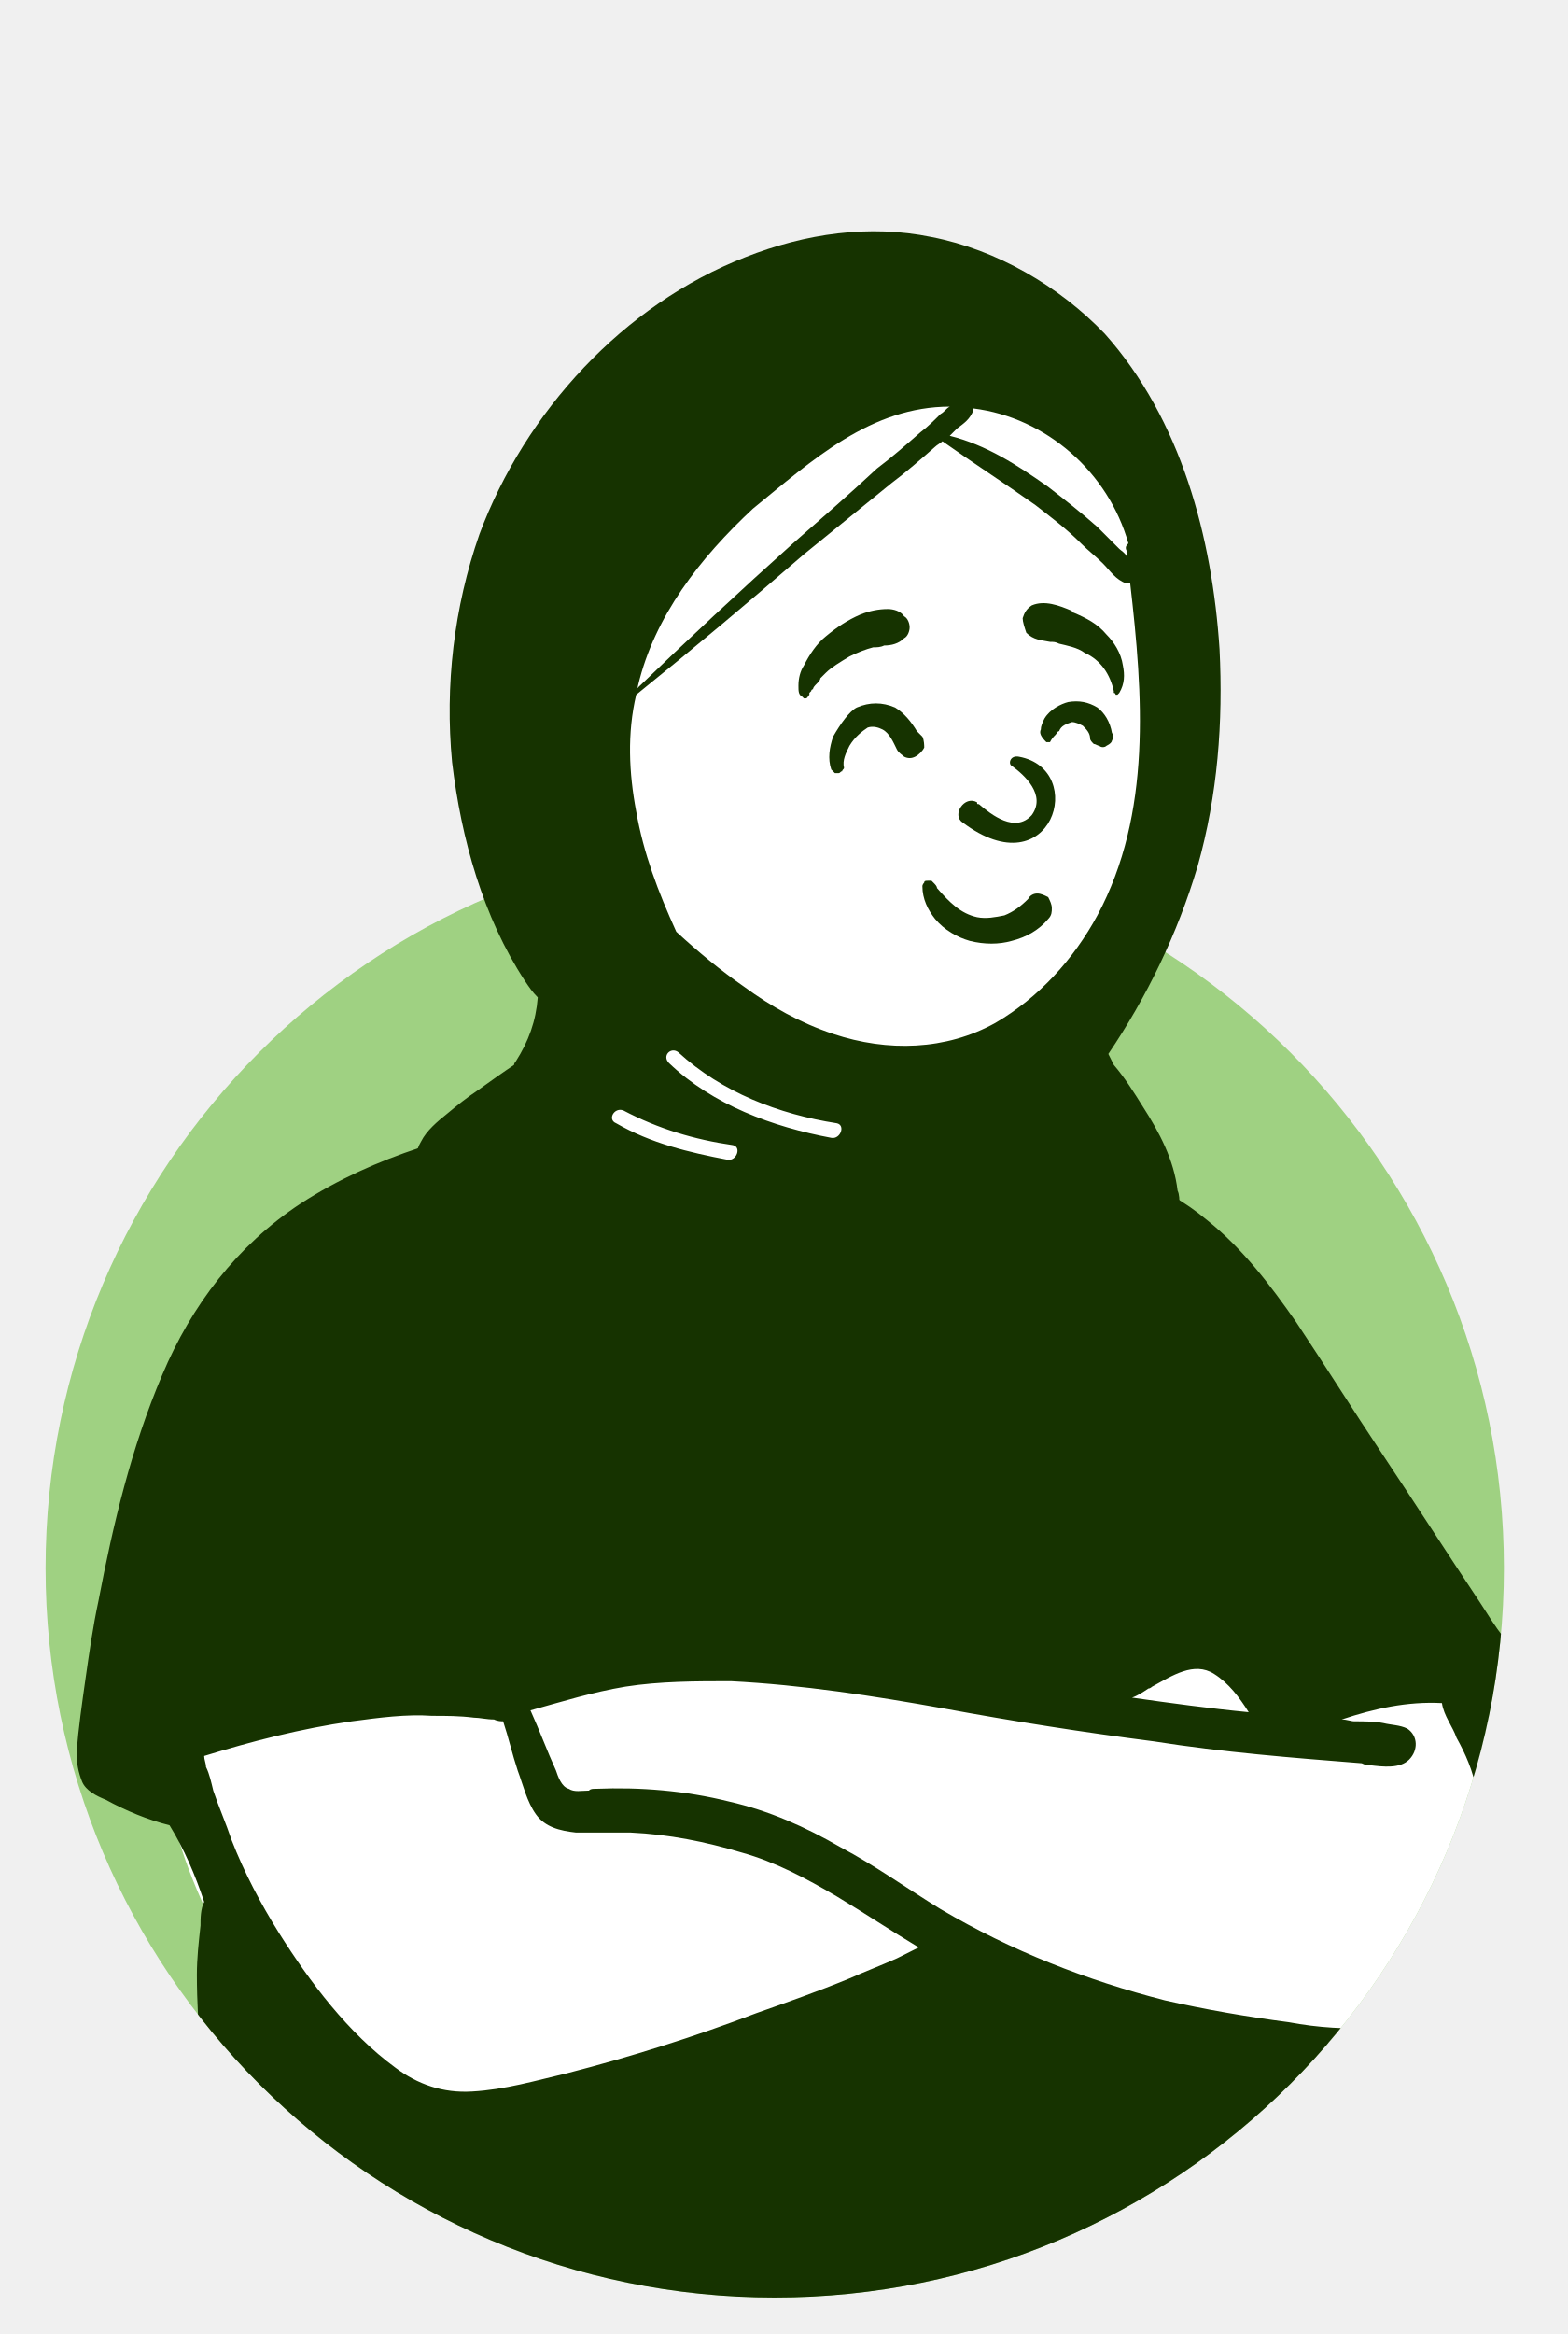
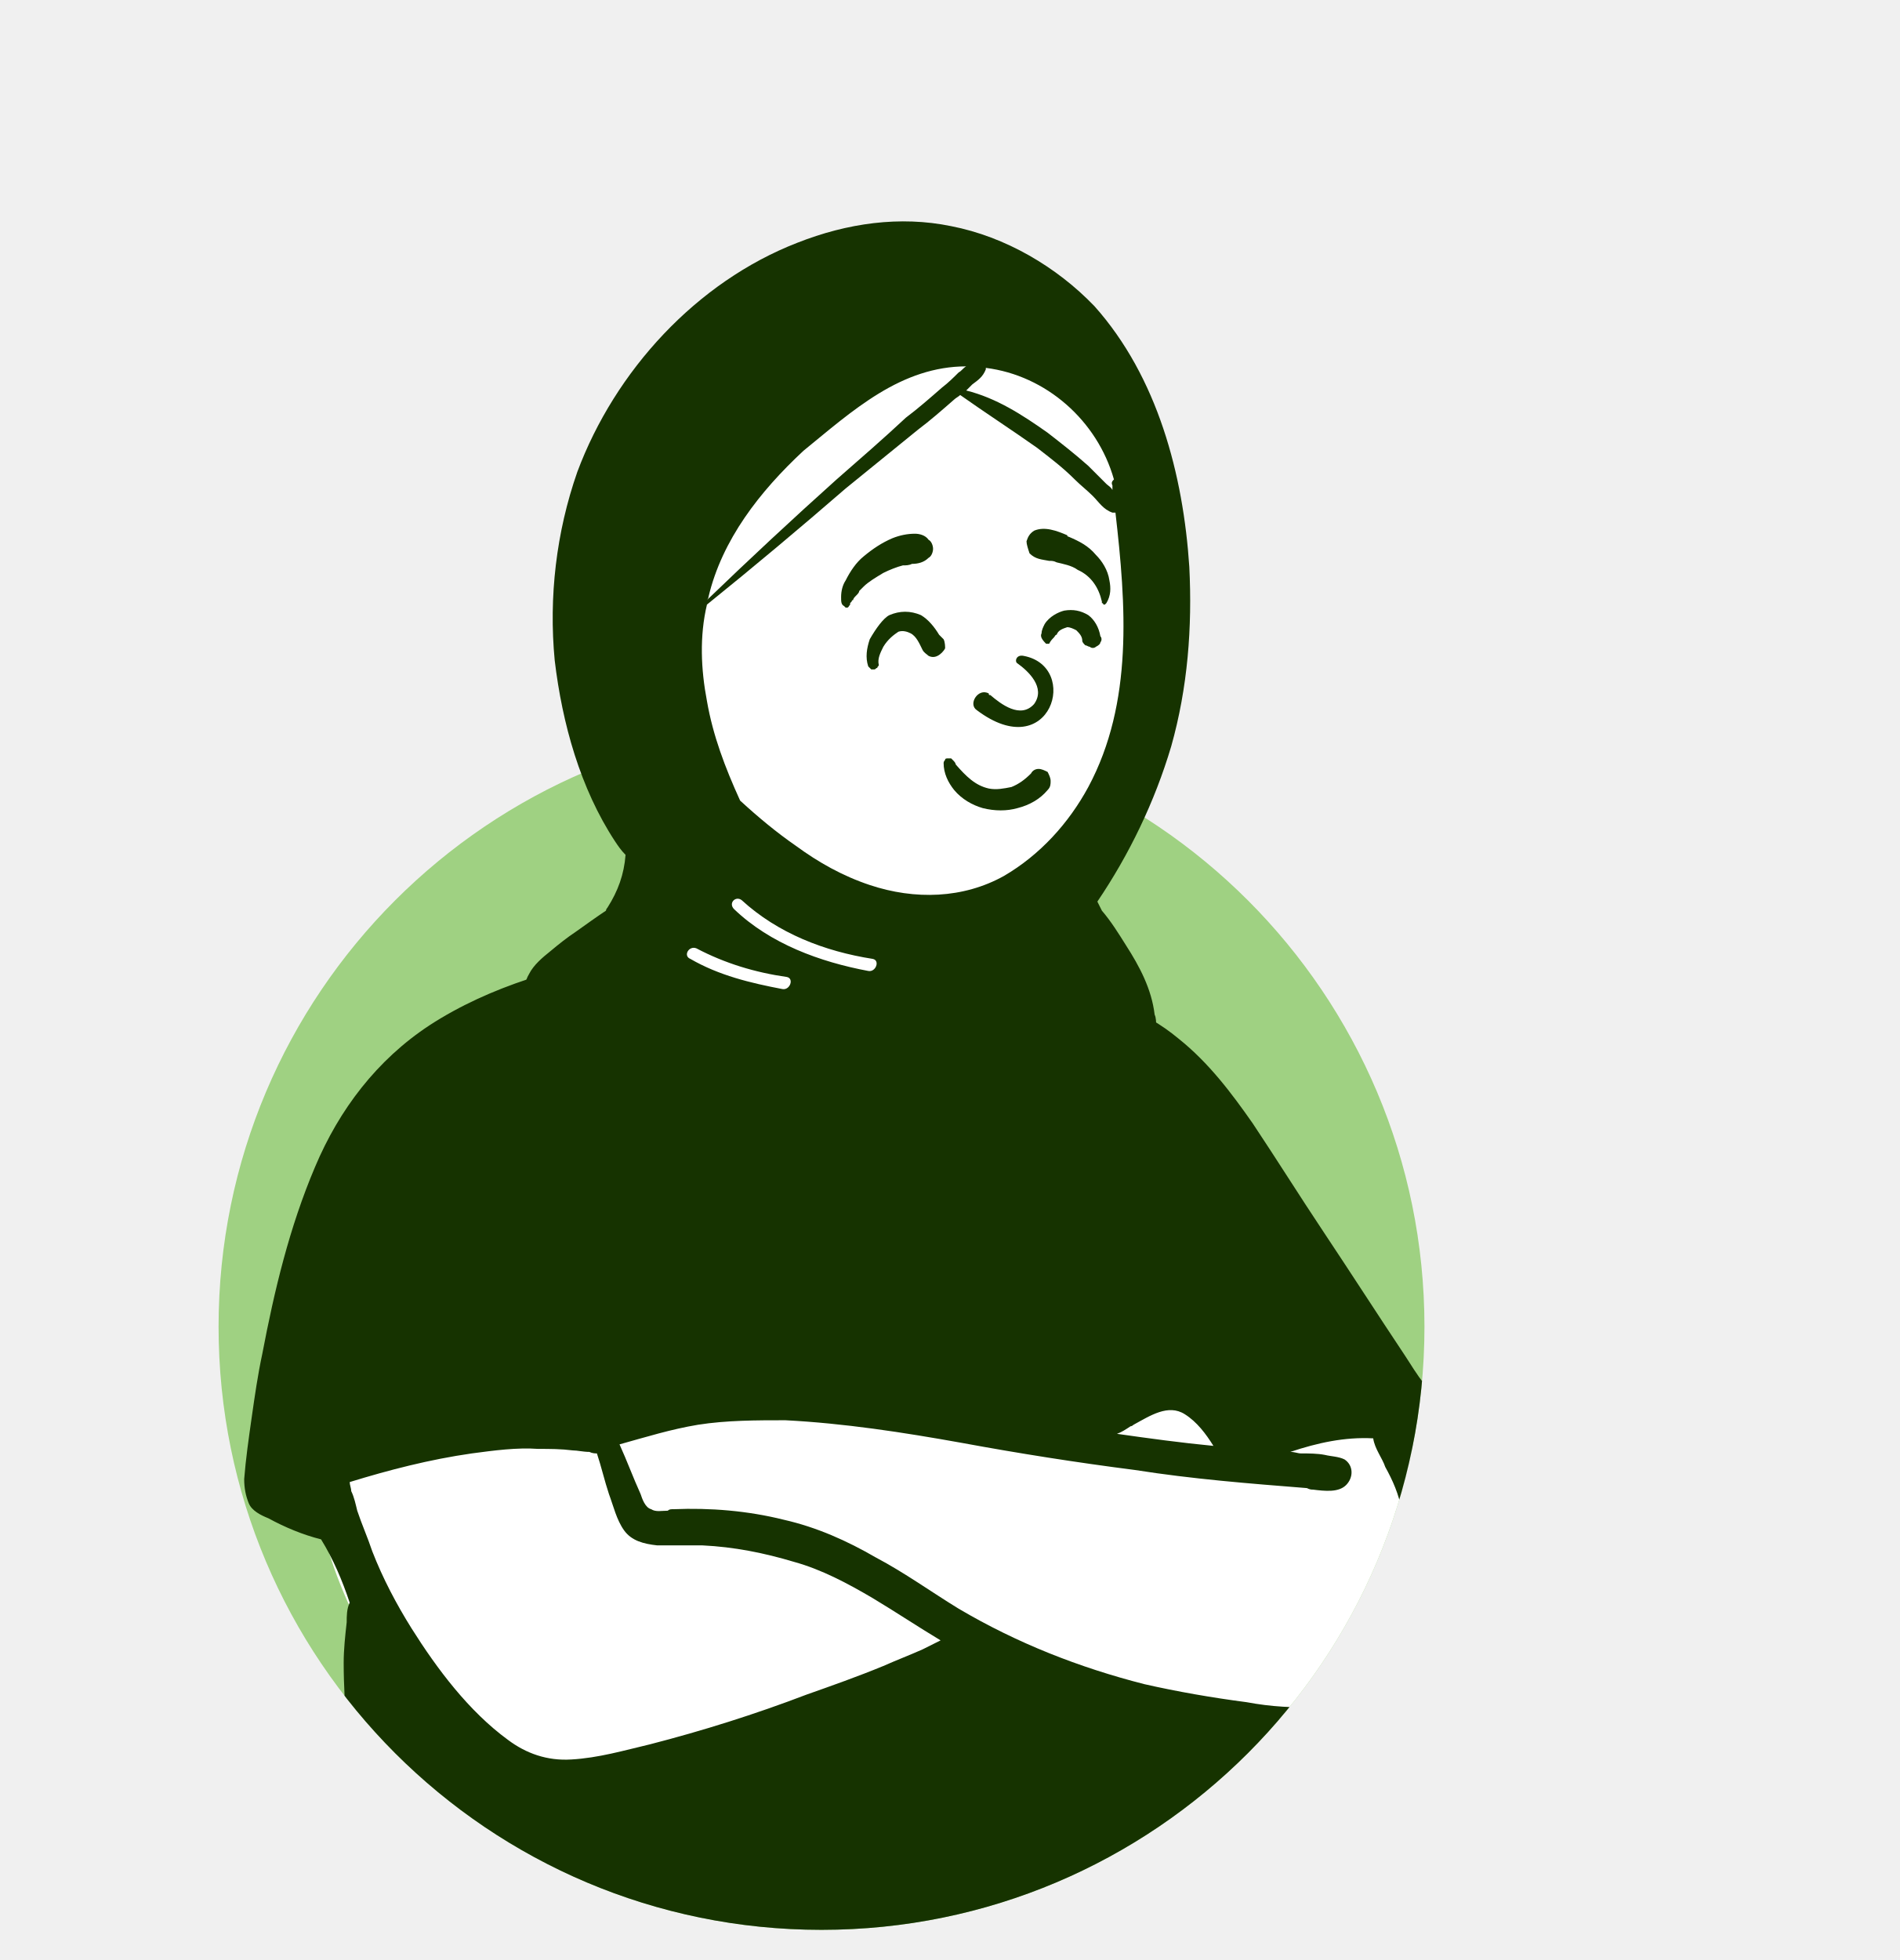
- <svg xmlns="http://www.w3.org/2000/svg" viewBox="0 -90 860 1280" width="860" height="1280">
+ <svg xmlns="http://www.w3.org/2000/svg" viewBox="-120 -110 1260 1300" width="1260" height="1300">
  <style>.k{fill:#163300}.b{fill:#FFFFFF}.ks{stroke:#163300}.bs{stroke:#FFFFFF}.s .k,.s .b{fill:#9FD182}</style>
  <defs>
    <clipPath id="c">
-       <path d="M25 -300H825V770A400 400 0 0 1 25 770Z" />
+       <path d="M-120 -110H1140V770H825A400 400 0 0 1 25 770H-120Z" />
    </clipPath>
  </defs>
  <circle cx="425" cy="770" r="400" fill="#9FD182" />
  <g clip-path="url(#c)">
    <g>
      <g transform="translate(0 459)">
        <path d="M570 258C561 255 553 251 545 246C523 230 509 205 495 182C476 148 463 112 453 74C449 58 448 39 439 25C418 -6 357 -2 325 4C303 7 298 32 294 50C289 65 287 80 284 95C279 99 273 101 267 104C204 123 193 159 169 214C129 294 19 326 2 421C-9 483 22 542 53 594C83 651 123 679 188 665C249 652 308 629 368 611C397 604 426 585 456 592C519 606 584 613 648 611C739 614 739 528 730 460C723 356 670 288 570 258L570 258Z" transform="translate(90 -40)" class="b" stroke="none" />
        <path d="M795 380C794 383 794 386 792 389C790 393 788 396 785 399C794 420 798 443 799 466C800 486 799 505 795 524C792 539 786 553 776 565C768 574 757 581 745 585C724 592 701 592 679 590C680 592 680 594 681 596C682 602 683 659 686 672C687 678 688 685 691 690C694 694 696 699 695 704C694 708 692 713 689 716C687 718 687 718 687 719C686 719 684 719 674 720C555 737 259 747 101 713C95 721 81 721 76 712C73 707 73 700 72 693C72 692 72 691 72 689C72 681 69 608 68 590C68 587 68 584 68 581C67 566 66 551 66 536C66 527 67 518 68 509C68 505 68 500 70 496C65 481 59 467 51 454C39 451 27 446 16 440C11 438 5 435 3 430C1 425 0 420 0 414C1 401 3 387 5 373C7 359 9 345 12 331C20 289 30 247 47 207C63 169 88 136 123 113C163 87 212 73 259 66C260 66 261 66 262 66C266 65 270 65 274 66C275 66 275 66 275 66C277 67 278 67 279 67C282 67 284 67 287 66C294 65 300 65 307 65C312 64 318 64 323 62C334 58 340 20 342 14C343 10 345 3 349 1C351 -1 354 0 356 2C359 5 358 12 357 17C357 18 356 20 356 21C355 28 353 79 315 81C281 83 282 86 282 89C282 89 282 90 282 90C286 98 293 108 299 115C306 124 315 133 324 140C354 166 393 180 432 179C452 179 471 174 485 158C498 143 505 116 510 98C497 82 492 60 497 44C498 39 501 35 506 38C510 41 510 54 511 58C514 68 519 73 525 81C530 80 535 82 538 86C568 93 596 102 620 122C640 138 655 158 669 178C685 202 700 226 716 250C734 277 752 305 770 332C774 338 778 345 783 351C785 355 787 358 789 361C791 364 794 367 795 371C796 373 795 376 795 378C795 379 795 379 795 380ZM624 371C632 376 638 384 643 392C622 390 600 387 579 384C582 383 585 381 588 379C589 379 590 378 590 378C601 372 613 364 624 371ZM263 424C264 427 266 433 270 434C273 436 277 435 281 435C282 434 283 434 285 434C309 433 334 435 358 441C380 446 400 455 419 466C438 476 456 489 474 500C513 523 554 539 597 550C619 555 642 559 665 562C681 565 697 566 714 565C728 564 743 560 754 550C768 538 770 518 772 499C773 478 773 456 768 435C766 424 762 415 757 406C755 400 750 394 749 387C730 386 712 390 694 396C697 396 699 397 701 397C706 397 712 397 717 398C721 399 726 399 730 401C736 405 736 413 731 418C726 423 717 422 709 421C708 421 707 421 705 420C667 417 629 414 591 408C552 403 514 397 476 390C437 383 398 377 359 375C340 375 320 375 301 378C283 381 267 386 249 391C254 402 258 413 263 424ZM242 424C245 432 247 441 252 448C257 455 265 457 274 458C280 458 285 458 291 458C296 458 300 458 304 458C325 459 345 463 365 469C383 474 400 483 417 493C432 502 447 512 462 521C458 523 454 525 450 527C441 531 433 534 424 538C407 545 390 551 373 557C339 570 304 581 269 590C252 594 235 599 217 600C201 601 187 596 175 587C149 568 128 540 111 513C101 497 92 480 85 462C82 453 78 444 75 435C74 431 73 426 71 422C71 420 70 418 70 416C96 408 123 401 151 397C166 395 181 393 195 394C203 394 210 394 218 395C221 395 225 396 229 396C231 397 233 397 234 397C237 406 239 415 242 424Z" transform="translate(42 -2)" class="k" fill-rule="evenodd" stroke="none" />
      </g>
    </g>
    <g transform="translate(225 0)">
      <g>
        <g>
          <path d="M171 0C322 5 331 76 331 196C331 316 253 392 224 405C195 418 120 475 51 449C-17 422 3 312 3 265C3 217 21 -5 171 0Z" transform="translate(89 105)" class="b" stroke="none" />
          <path d="M283 3C319 10 353 30 378 56C420 103 437 168 441 229C443 269 440 309 429 348C418 385 401 420 380 451C381 453 382 455 383 457C389 464 394 472 399 480C408 494 416 509 418 526C419 528 419 531 419 534C418 542 409 549 402 544C393 537 382 538 372 542C367 548 362 555 356 561C342 578 328 594 311 608C296 619 279 627 260 627C240 627 220 619 202 611C163 592 125 572 86 552C67 542 48 532 29 521C27 520 25 519 23 518C22 518 22 518 21 518C20 518 19 518 17 518C12 519 6 519 2 515C-1 510 0 504 3 499C6 493 12 488 17 484C23 479 28 475 34 471C41 466 48 461 54 457C54 456 55 455 55 455C62 444 66 433 67 420C64 417 62 414 60 411C37 376 25 333 20 291C16 249 21 206 35 166C60 99 114 40 181 14C214 1 249 -4 283 3ZM235 114C217 125 201 139 185 152C156 179 131 211 122 249C122 250 121 251 121 251C149 224 178 197 207 171C223 157 238 144 253 130C261 124 269 117 277 110C281 107 285 103 288 100C290 99 291 97 293 96C272 96 253 103 235 114ZM306 98C306 98 306 97 306 97C346 102 380 132 391 171C390 172 389 173 390 175C390 176 390 177 390 178C389 176 387 175 386 174C382 170 378 166 374 162C365 154 356 147 347 140C330 128 313 117 293 112C294 111 296 109 297 108C301 105 304 103 306 98ZM318 434C291 449 259 450 229 440C211 434 195 425 180 414C167 405 155 395 143 384C133 362 125 341 121 318C117 297 116 275 121 254C152 229 183 203 213 177C229 164 245 151 261 138C269 132 277 125 285 118C286 117 288 116 289 115C306 127 323 138 340 150C349 157 357 163 365 171C369 175 373 178 377 182C381 186 384 191 390 193C390 193 391 193 392 193C399 254 404 319 374 375C361 399 342 420 318 434ZM144 450C140 447 135 452 139 456C163 479 196 491 228 497C233 498 236 490 231 489C199 484 168 472 144 450ZM110 489C105 487 109 480 114 482C133 492 153 498 174 501C179 502 176 510 171 509C150 505 129 500 110 489Z" transform="translate(3 37)" class="k" fill-rule="evenodd" stroke="none" />
        </g>
      </g>
      <g transform="translate(159 186)">
        <g>
          <path d="M175 50C176 49 176 49 176 49C179 44 179 39 178 34C177 27 173 21 169 17C164 11 158 8 151 5C151 5 150 5 150 4C143 1 135 -2 128 1C125 3 124 5 123 8C123 10 124 13 125 16C129 20 133 20 138 21C140 21 141 21 143 22C147 23 153 24 157 27C166 31 171 39 173 48C173 49 173 49 173 49C174 49 174 50 174 50C175 50 175 50 175 50ZM58 19C55 22 51 23 47 23C45 24 43 24 41 24C37 25 32 27 28 29C23 32 18 35 15 38C14 39 13 40 12 41C12 42 11 43 10 44C9 45 8 46 8 47C7 47 7 48 7 48C7 48 7 48 6 49C6 49 6 50 6 50C5 51 5 52 4 52C4 52 4 52 3 52C3 52 3 52 2 51C0 50 0 48 0 45C0 41 1 37 3 34C6 28 10 22 15 18C21 13 27 9 34 6C39 4 44 3 49 3C52 3 56 4 58 7C60 8 61 11 61 13C61 15 60 18 58 19ZM165 78C166 79 168 79 169 78C171 77 172 76 172 75C173 74 173 72 172 71C171 65 168 60 164 57C159 54 154 53 148 54C144 55 138 58 135 63C134 65 133 67 133 69C132 71 133 73 136 76C136 76 136 76 136 76C137 76 138 76 138 76C139 74 140 73 141 72C142 71 142 70 143 70C144 67 147 66 150 65C152 65 154 66 156 67C158 69 160 71 160 74C160 75 161 76 162 77C163 77 164 78 165 78ZM46 69C44 68 41 67 38 68C35 70 31 73 28 78C26 82 24 86 25 90C25 91 24 91 24 92C23 92 23 93 22 93C21 93 21 93 20 93C19 92 18 91 18 91C16 85 17 79 19 73C23 66 28 59 32 57C39 54 46 54 53 57C58 60 62 65 65 70C66 71 67 72 68 73C69 75 69 78 69 79C68 81 66 83 64 84C62 85 60 85 58 84C57 83 55 82 54 80C52 76 50 71 46 69ZM128 116C136 105 124 94 117 89C115 88 116 83 121 84C159 91 139 157 90 120C84 116 91 105 98 109C98 110 98 110 99 110C106 116 119 126 128 116ZM117 185C110 187 102 187 94 185C87 183 80 179 75 173C71 168 68 162 68 155C68 154 69 153 69 153C69 152 70 152 71 152C71 152 72 152 73 152C73 152 74 153 74 153C75 154 76 155 76 156C83 164 89 170 98 172C103 173 108 172 113 171C118 169 122 166 126 162C127 160 129 159 131 159C133 159 135 160 137 161C138 163 139 165 139 167C139 169 139 171 137 173C132 179 125 183 117 185Z" transform="translate(54 55)" class="k" fill-rule="evenodd" stroke="none" />
        </g>
      </g>
    </g>
  </g>
</svg>
